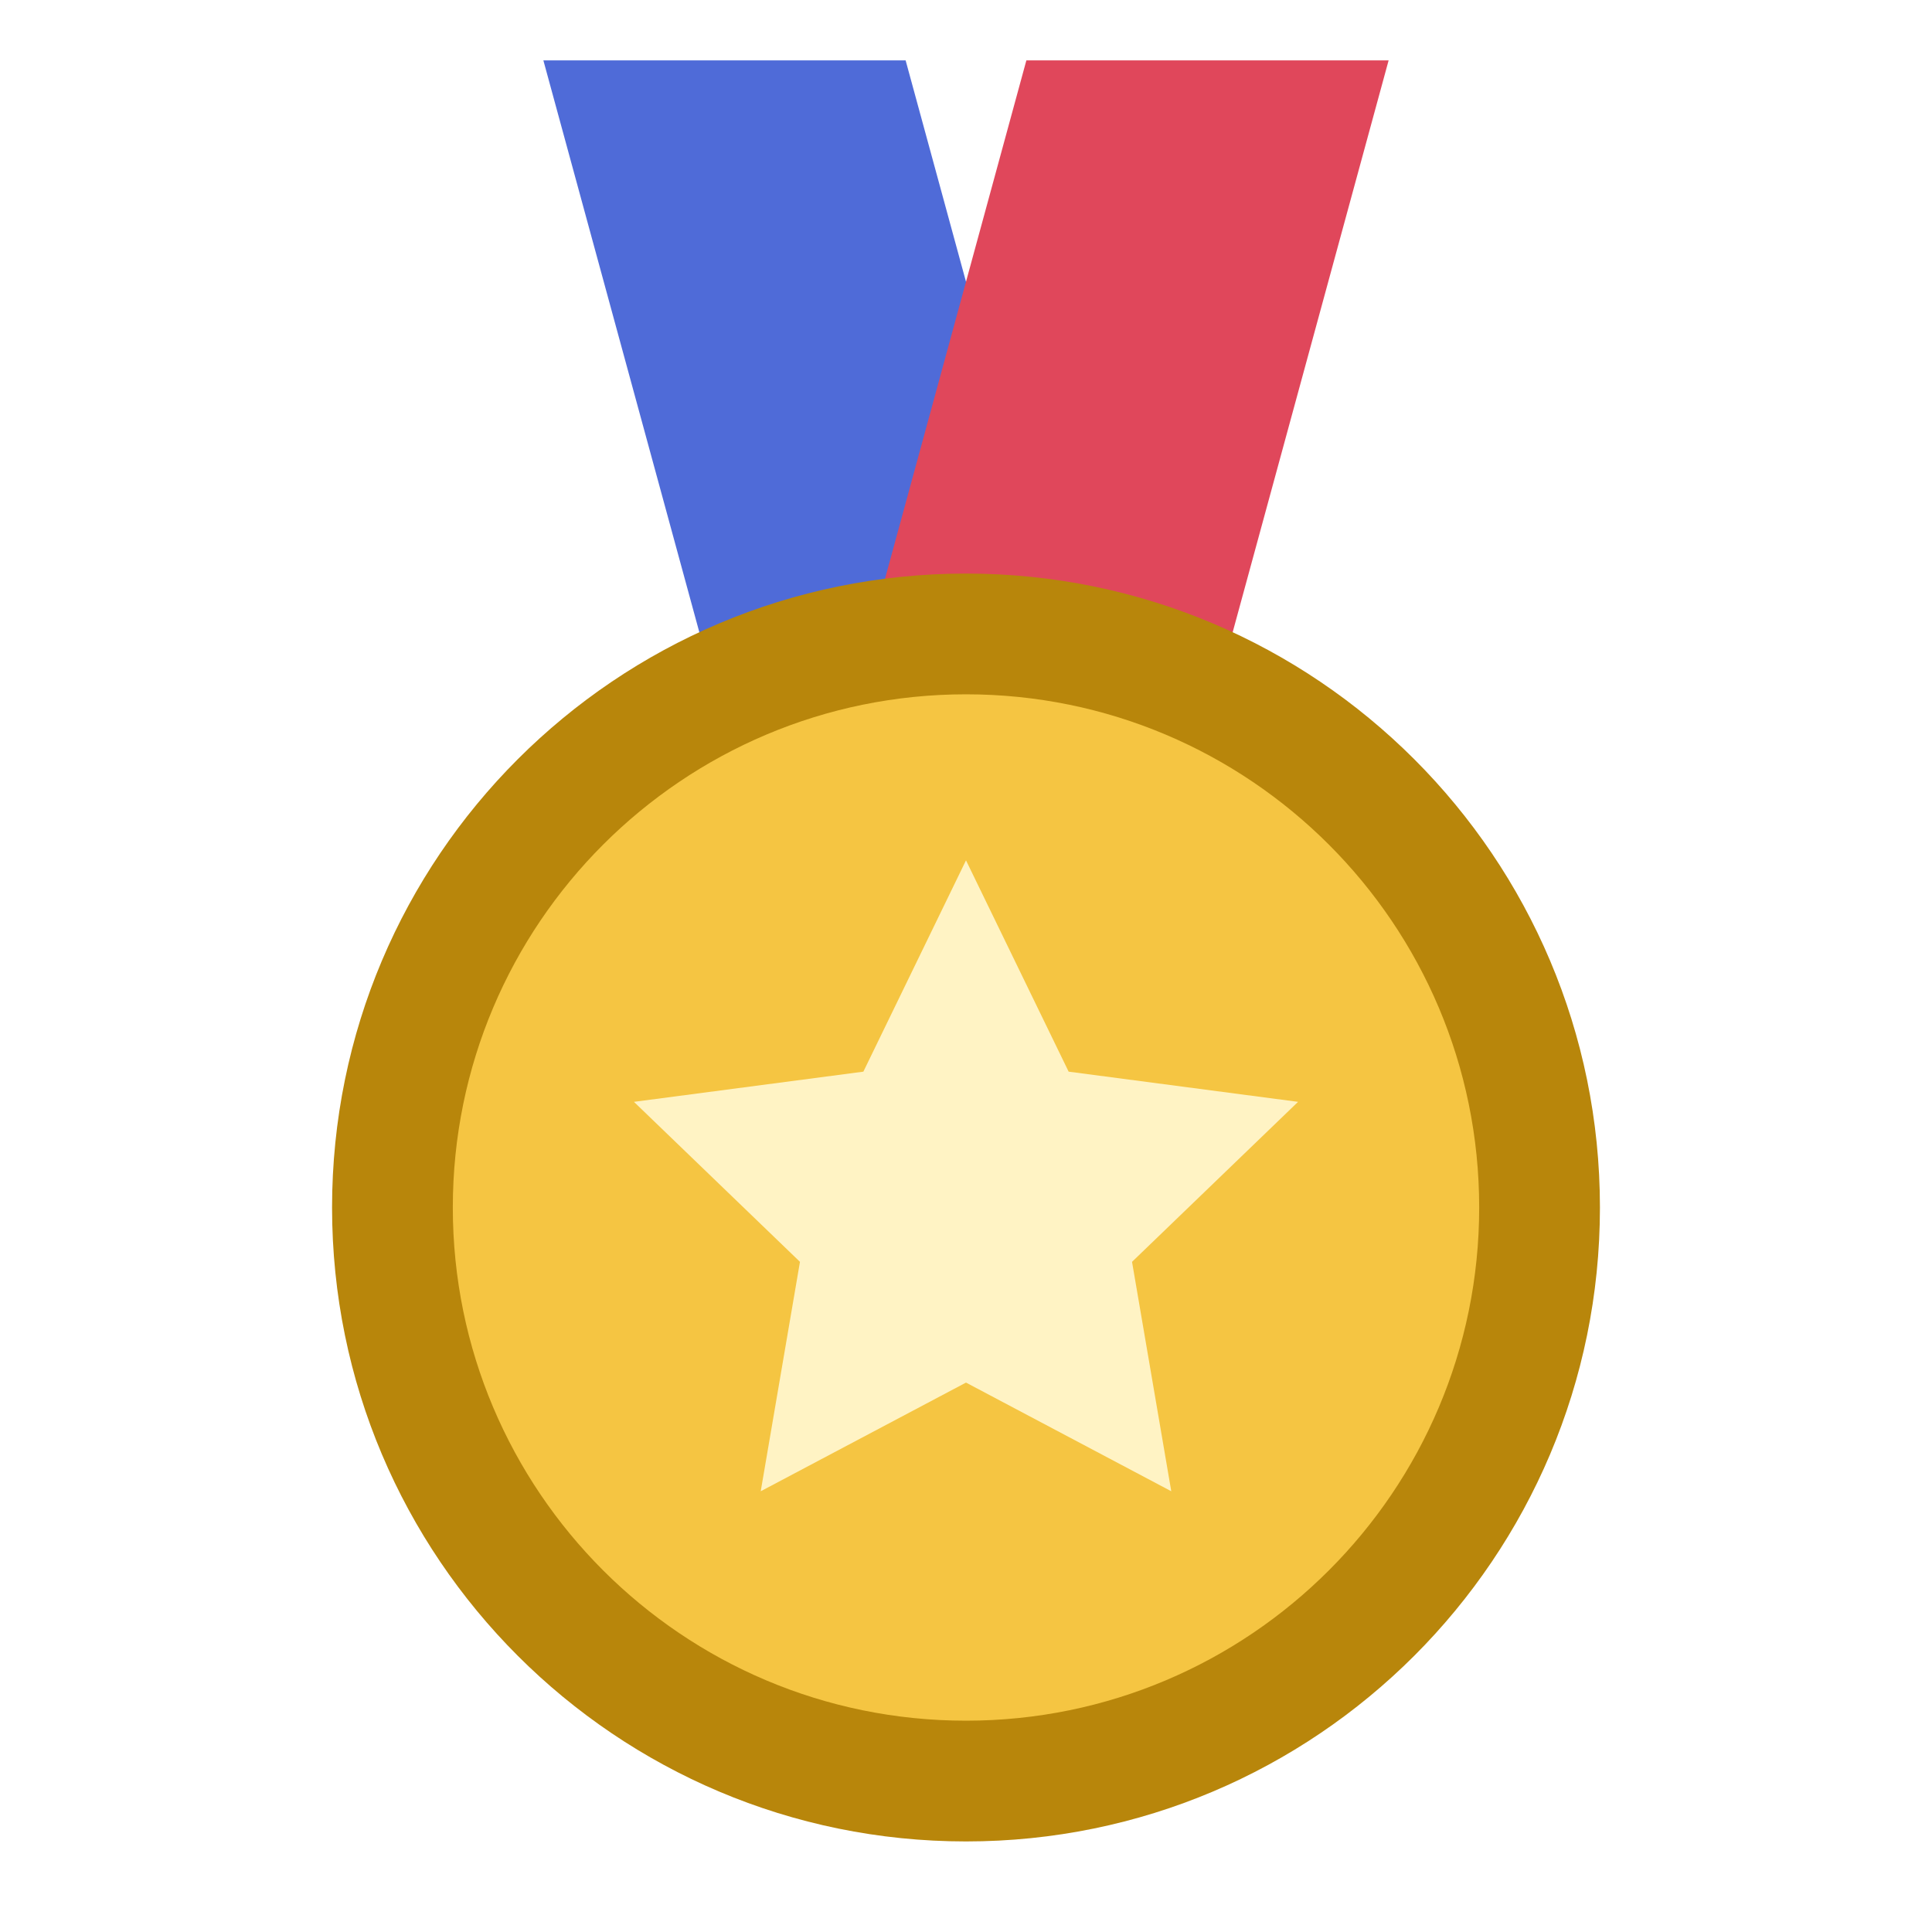
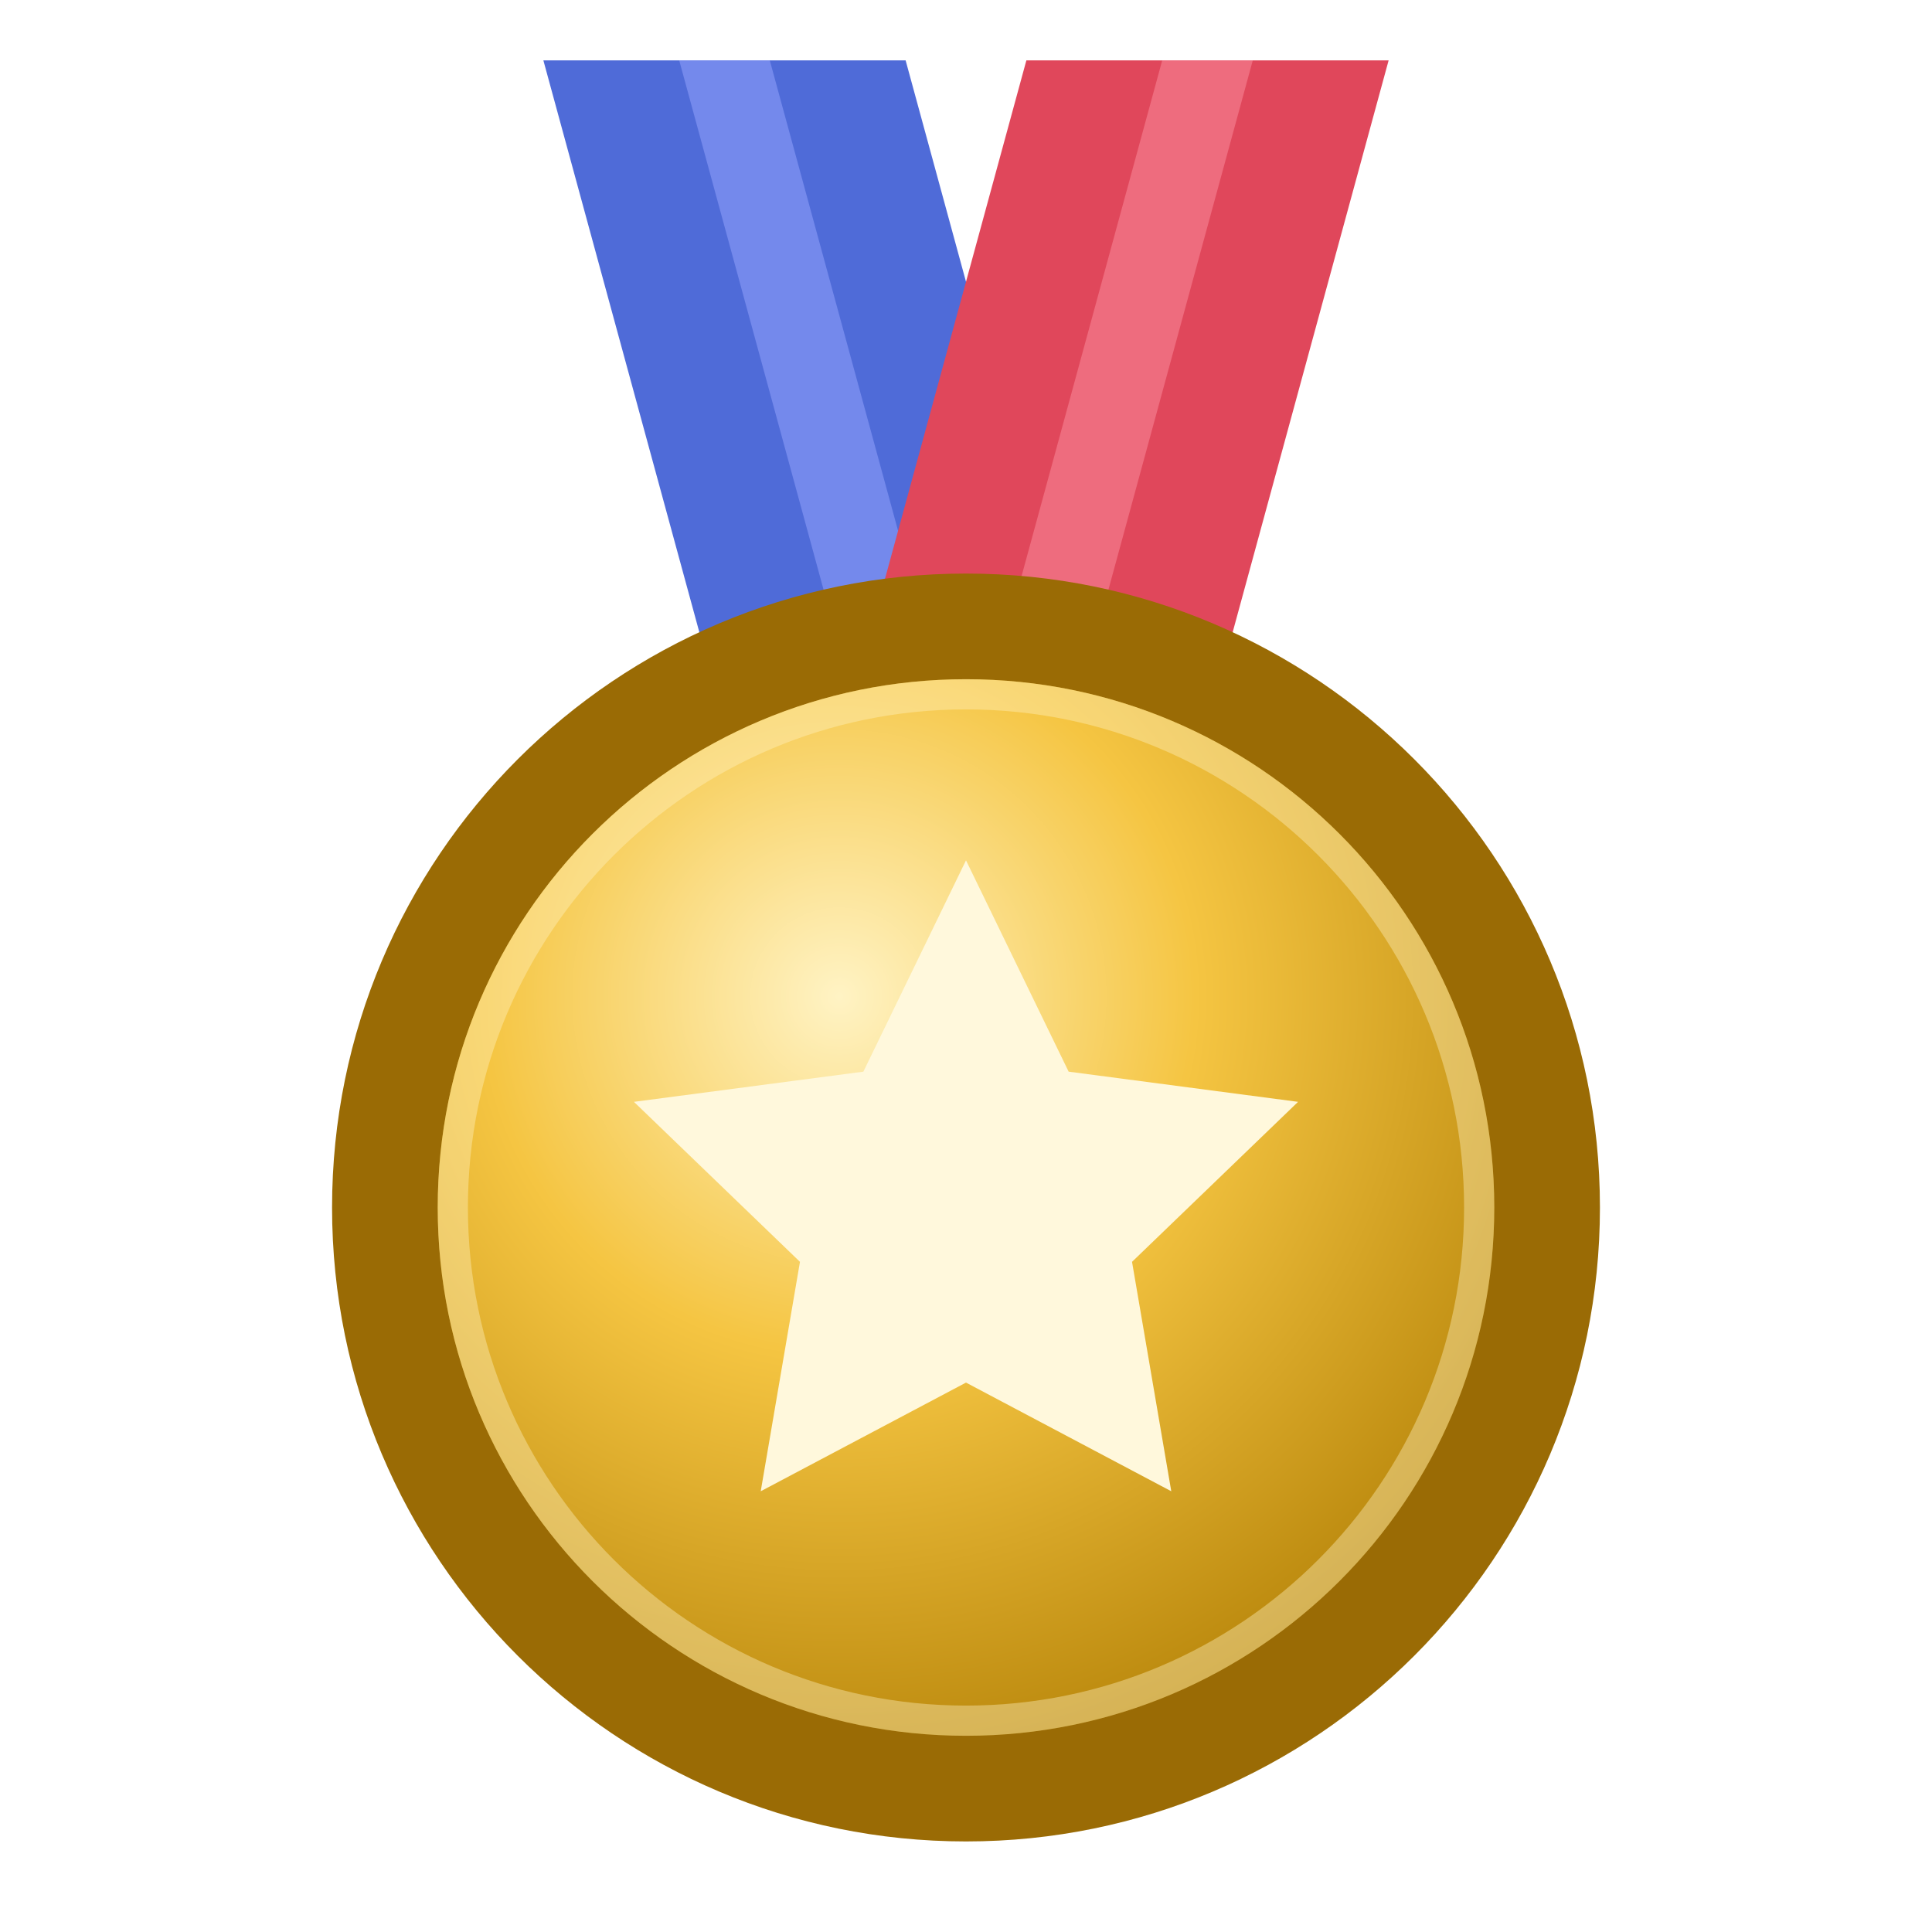
<svg xmlns="http://www.w3.org/2000/svg" viewBox="0 0 64 64">
+   <defs>
+     <radialGradient id="ouro" cx="38%" cy="30%" r="75%">
+       <stop offset="0" stop-color="#fff3c4" />
+       <stop offset=".45" stop-color="#f5c542" />
+       <stop offset="1" stop-color="#b8860b" />
+     </radialGradient>
+   </defs>
  <path d="M18 2h12l6 22H24z" fill="#4f6bd8" />
+   <path d="M22.5 2h3l6 22h-3z" fill="#9aa8ff" opacity=".5" />
  <path d="M46 2H34l-6 22h12z" fill="#e0475b" />
-   <circle cx="32" cy="40" r="21" fill="#b8860b" />
-   <circle cx="32" cy="40" r="17" fill="#f5c542" />
-   <path d="M32 28.5l3.4 7 7.6 1-5.5 5.3 1.3 7.6L32 45.8l-6.8 3.6 1.3-7.6L21 36.5l7.6-1z" fill="#fff3c4" />
+   <path d="M41.5 2h-3l-6 22h3z" fill="#ff9aa8" opacity=".45" />
+   <circle cx="32" cy="40" r="21" fill="#9a6b05" />
+   <circle cx="32" cy="40" r="17.5" fill="url(#ouro)" />
+   <circle cx="32" cy="40" r="17" fill="none" stroke="#fff3c4" stroke-opacity=".4" />
+   <path d="M32 28.5l3.4 7 7.6 1-5.5 5.3 1.3 7.6L32 45.8l-6.8 3.6 1.3-7.6L21 36.5l7.6-1z" fill="#fff8dc" />
</svg>
